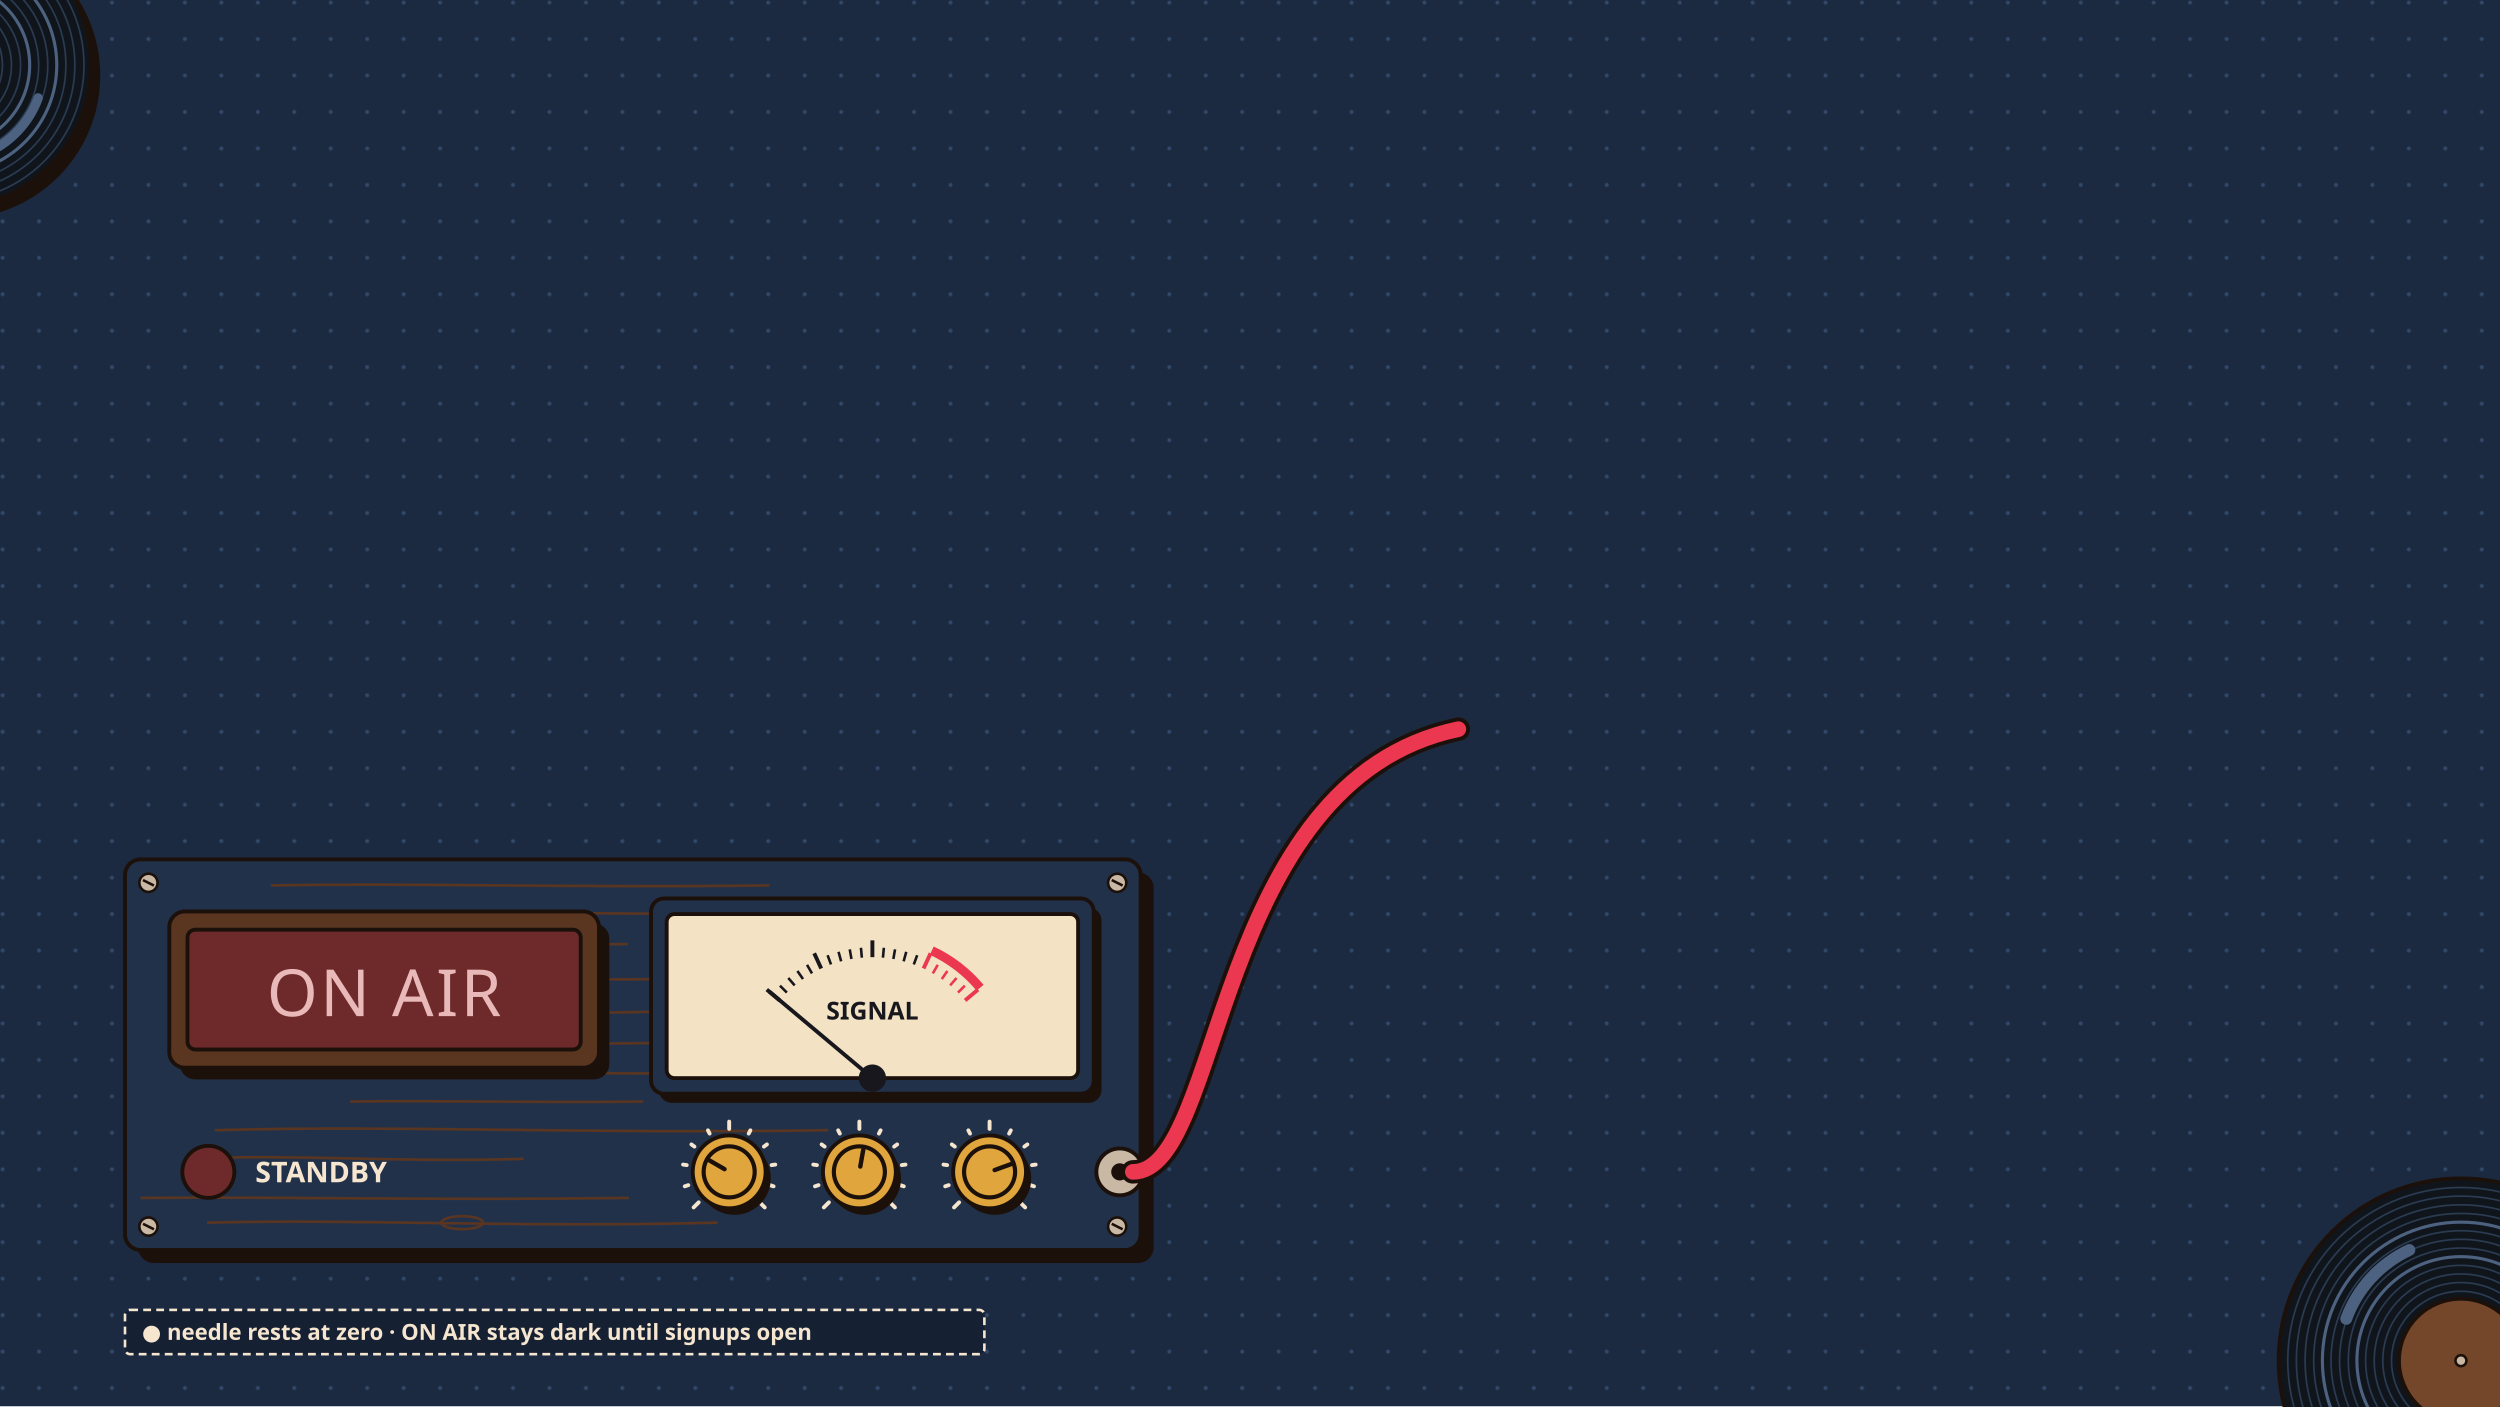
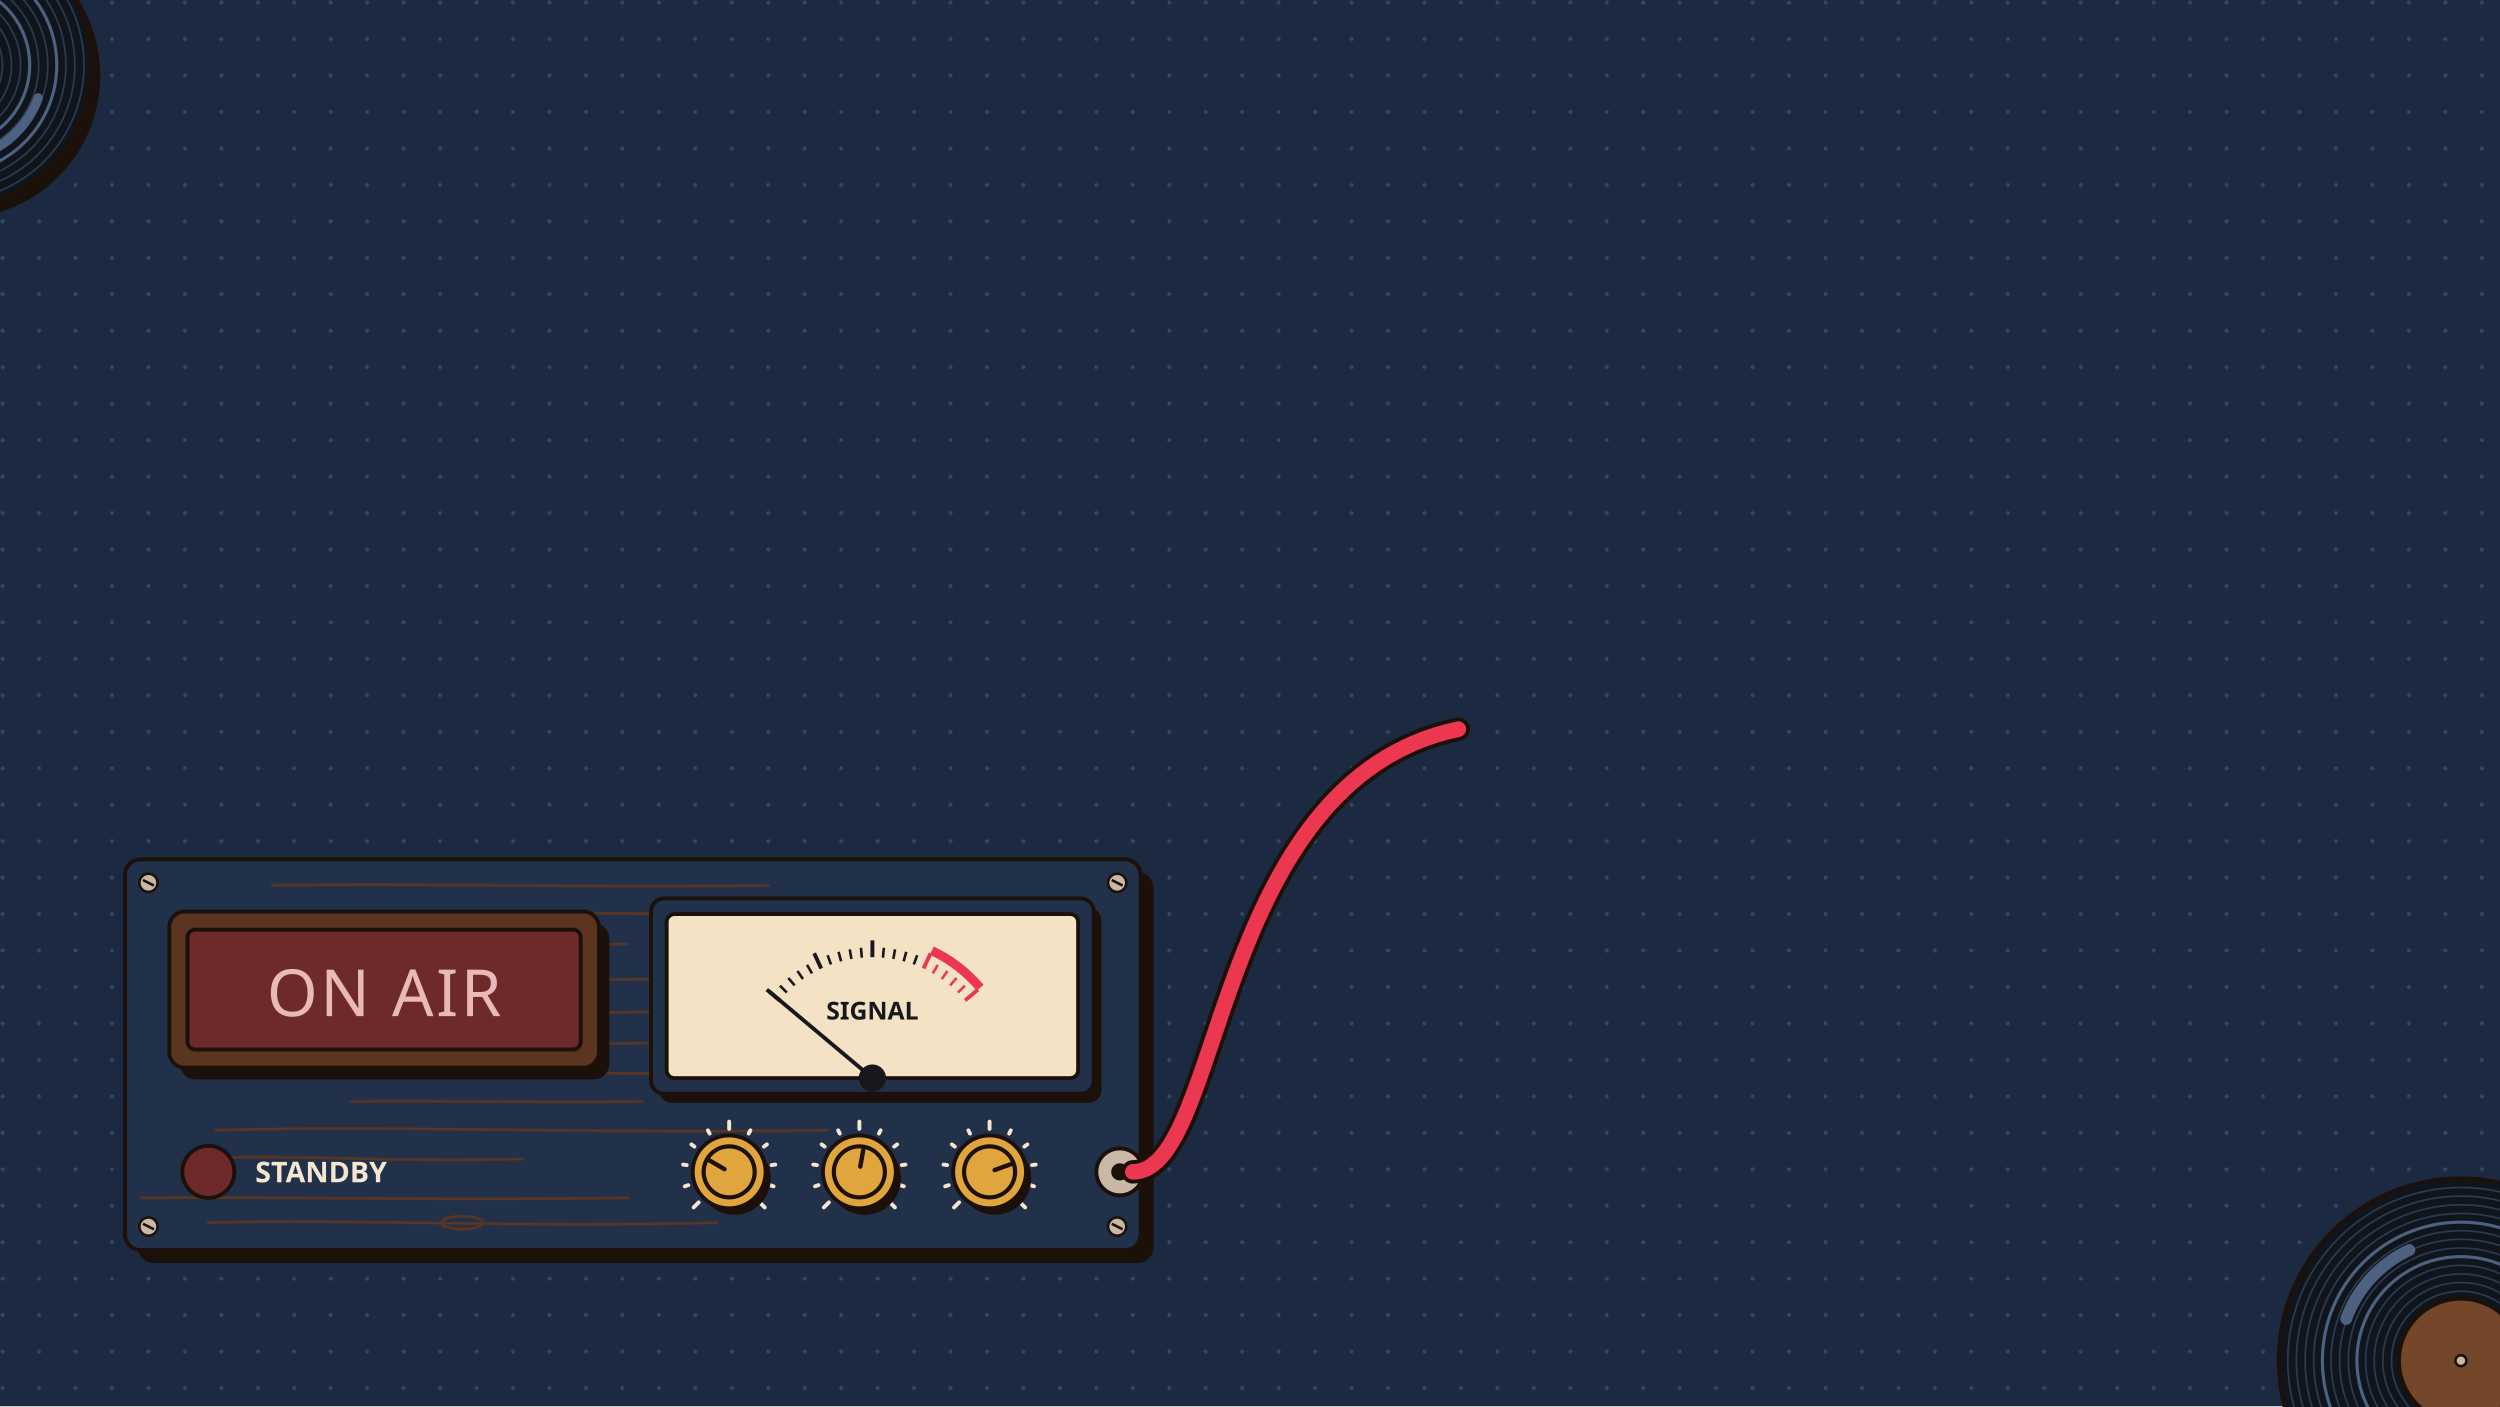
<svg xmlns="http://www.w3.org/2000/svg" viewBox="0 0 1920 1080" width="1920" height="1080">
  <defs>
    <pattern id="dg-join-closed" width="28" height="28" patternUnits="userSpaceOnUse">
      <circle cx="2" cy="2" r="1.6" fill="#314664" />
    </pattern>
  </defs>
  <rect width="1920" height="1080" fill="#1b2a41" />
  <rect width="1920" height="1080" fill="url(#dg-join-closed)" />
  <circle cx="1897" cy="1053" r="140" fill="#1c100a" />
  <circle cx="1890" cy="1045" r="140" fill="#10151c" stroke="#1c100a" stroke-width="3" />
  <circle cx="1890" cy="1045" r="53.3" fill="none" stroke="#2a3b52" stroke-width="1.3" />
  <circle cx="1890" cy="1045" r="60.0" fill="none" stroke="#2a3b52" stroke-width="1.3" />
  <circle cx="1890" cy="1045" r="66.6" fill="none" stroke="#2a3b52" stroke-width="1.3" />
  <circle cx="1890" cy="1045" r="73.2" fill="none" stroke="#2a3b52" stroke-width="1.3" />
  <circle cx="1890" cy="1045" r="79.9" fill="none" stroke="#4d6280" stroke-width="2.4" />
  <circle cx="1890" cy="1045" r="86.5" fill="none" stroke="#2a3b52" stroke-width="1.3" />
  <circle cx="1890" cy="1045" r="93.2" fill="none" stroke="#2a3b52" stroke-width="1.3" />
  <circle cx="1890" cy="1045" r="99.8" fill="none" stroke="#2a3b52" stroke-width="1.3" />
  <circle cx="1890" cy="1045" r="106.4" fill="none" stroke="#4d6280" stroke-width="2.4" />
  <circle cx="1890" cy="1045" r="113.1" fill="none" stroke="#2a3b52" stroke-width="1.3" />
  <circle cx="1890" cy="1045" r="119.7" fill="none" stroke="#2a3b52" stroke-width="1.3" />
  <circle cx="1890" cy="1045" r="126.4" fill="none" stroke="#2a3b52" stroke-width="1.3" />
  <circle cx="1890" cy="1045" r="133.0" fill="none" stroke="#2a3b52" stroke-width="1.3" />
  <path d="M1801.9 1012.9 A93.8 93.8 0 0 1 1850.4 960.0" fill="none" stroke="#4d6280" stroke-width="9.1" stroke-linecap="round" />
  <path d="M1978.1 1077.1 A93.8 93.8 0 0 1 1929.6 1130.0" fill="none" stroke="#4d6280" stroke-width="9.1" stroke-linecap="round" />
  <circle cx="1890" cy="1045" r="47.6" fill="#74472a" stroke="#1c100a" stroke-width="3" />
  <circle cx="1890" cy="1045" r="4.2" fill="#c9b8a3" stroke="#1c100a" stroke-width="2" />
  <circle cx="-33" cy="58" r="110" fill="#1c100a" />
  <circle cx="-40" cy="50" r="110" fill="#10151c" stroke="#1c100a" stroke-width="3" />
  <circle cx="-40" cy="50" r="41.9" fill="none" stroke="#2a3b52" stroke-width="1.3" />
  <circle cx="-40" cy="50" r="48.8" fill="none" stroke="#2a3b52" stroke-width="1.3" />
  <circle cx="-40" cy="50" r="55.8" fill="none" stroke="#2a3b52" stroke-width="1.3" />
  <circle cx="-40" cy="50" r="62.8" fill="none" stroke="#4d6280" stroke-width="2.4" />
  <circle cx="-40" cy="50" r="69.7" fill="none" stroke="#2a3b52" stroke-width="1.3" />
  <circle cx="-40" cy="50" r="76.7" fill="none" stroke="#2a3b52" stroke-width="1.3" />
  <circle cx="-40" cy="50" r="83.6" fill="none" stroke="#4d6280" stroke-width="2.4" />
  <circle cx="-40" cy="50" r="90.6" fill="none" stroke="#2a3b52" stroke-width="1.3" />
  <circle cx="-40" cy="50" r="97.5" fill="none" stroke="#2a3b52" stroke-width="1.3" />
  <circle cx="-40" cy="50" r="104.5" fill="none" stroke="#2a3b52" stroke-width="1.3" />
  <path d="M-109.3 24.8 A73.7 73.7 0 0 1 -71.1 -16.8" fill="none" stroke="#4d6280" stroke-width="7.2" stroke-linecap="round" />
  <path d="M29.3 75.2 A73.7 73.7 0 0 1 -8.9 116.8" fill="none" stroke="#4d6280" stroke-width="7.2" stroke-linecap="round" />
  <circle cx="-40" cy="50" r="37.4" fill="#6b3f24" stroke="#1c100a" stroke-width="3" />
  <circle cx="-40" cy="50" r="3.3" fill="#c9b8a3" stroke="#1c100a" stroke-width="2" />
  <rect x="106" y="670" width="780" height="300" rx="12" fill="#1c100a" />
  <rect x="96" y="660" width="780" height="300" rx="12" fill="#22314a" stroke="#1c100a" stroke-width="3" />
  <g stroke="#5a3520" stroke-width="2" fill="none" opacity="1">
    <path d="M208 680C323 678 438 682 591 680" />
    <path d="M207 701C343 698 479 704 661 701" />
    <path d="M186 725C275 724 363 727 482 725" />
    <ellipse cx="334" cy="725" rx="16" ry="5" />
    <path d="M172 751C289 747 406 755 563 751" />
    <path d="M180 777C277 773 374 780 503 777" />
    <path d="M160 801C264 798 367 803 505 801" />
    <path d="M296 824C390 822 483 826 608 824" />
    <path d="M269 846C336 845 404 847 494 846" />
    <path d="M165 868C306 864 448 871 636 868" />
    <path d="M147 890C224 886 300 893 402 890" />
    <path d="M108 920C221 919 333 922 483 920" />
    <path d="M159 939C277 936 394 943 551 939" />
    <ellipse cx="355" cy="939" rx="16" ry="5" />
  </g>
  <circle cx="114" cy="678" r="7" fill="#c9b8a3" stroke="#1c100a" stroke-width="2" />
  <line x1="109.8" y1="675.9" x2="118.2" y2="680.1" stroke="#1c100a" stroke-width="2" />
  <circle cx="858" cy="678" r="7" fill="#c9b8a3" stroke="#1c100a" stroke-width="2" />
  <line x1="853.8" y1="675.9" x2="862.2" y2="680.1" stroke="#1c100a" stroke-width="2" />
  <circle cx="114" cy="942" r="7" fill="#c9b8a3" stroke="#1c100a" stroke-width="2" />
  <line x1="109.8" y1="939.9" x2="118.2" y2="944.1" stroke="#1c100a" stroke-width="2" />
  <circle cx="858" cy="942" r="7" fill="#c9b8a3" stroke="#1c100a" stroke-width="2" />
  <line x1="853.8" y1="939.9" x2="862.2" y2="944.1" stroke="#1c100a" stroke-width="2" />
  <rect x="138" y="709" width="330" height="120" rx="12" fill="#1c100a" />
  <rect x="130" y="700" width="330" height="120" rx="12" fill="#5a3520" stroke="#1c100a" stroke-width="3" />
  <rect x="144" y="714" width="302" height="92" rx="6" fill="#6e2a2a" stroke="#1c100a" stroke-width="3" />
  <text x="295.0" y="780.4" font-family="Bungee" font-weight="400" font-size="50" fill="#e9b9b9" text-anchor="middle" letter-spacing="2">ON AIR</text>
  <rect x="506" y="697" width="340" height="150" rx="10" fill="#1c100a" />
  <rect x="500" y="690" width="340" height="150" rx="10" fill="#22314a" stroke="#1c100a" stroke-width="3" />
  <rect x="512" y="702" width="316" height="126" rx="6" fill="#f3e2c3" stroke="#1c100a" stroke-width="3" />
  <line x1="598.8" y1="768.3" x2="588.9" y2="760.0" stroke="#17171d" stroke-width="3" />
  <line x1="604.3" y1="762.3" x2="599.0" y2="757.0" stroke="#17171d" stroke-width="2" />
  <line x1="610.3" y1="756.8" x2="605.4" y2="751.1" stroke="#17171d" stroke-width="2" />
  <line x1="616.7" y1="751.9" x2="612.4" y2="745.7" stroke="#17171d" stroke-width="2" />
  <line x1="623.6" y1="747.6" x2="619.8" y2="741.0" stroke="#17171d" stroke-width="2" />
  <line x1="630.7" y1="743.8" x2="625.3" y2="732.1" stroke="#17171d" stroke-width="3" />
  <line x1="638.2" y1="740.7" x2="635.6" y2="733.6" stroke="#17171d" stroke-width="2" />
  <line x1="646.0" y1="738.3" x2="644.0" y2="731.0" stroke="#17171d" stroke-width="2" />
  <line x1="653.9" y1="736.5" x2="652.6" y2="729.1" stroke="#17171d" stroke-width="2" />
  <line x1="661.9" y1="735.5" x2="661.2" y2="727.9" stroke="#17171d" stroke-width="2" />
  <line x1="670.0" y1="735.1" x2="670.0" y2="722.2" stroke="#17171d" stroke-width="3" />
  <line x1="678.1" y1="735.5" x2="678.8" y2="727.9" stroke="#17171d" stroke-width="2" />
  <line x1="686.1" y1="736.5" x2="687.4" y2="729.1" stroke="#17171d" stroke-width="2" />
  <line x1="694.0" y1="738.3" x2="696.0" y2="731.0" stroke="#17171d" stroke-width="2" />
  <line x1="701.8" y1="740.7" x2="704.4" y2="733.6" stroke="#17171d" stroke-width="2" />
  <line x1="709.3" y1="743.8" x2="714.7" y2="732.1" stroke="#ec3750" stroke-width="3" />
  <line x1="716.4" y1="747.6" x2="720.2" y2="741.0" stroke="#ec3750" stroke-width="2" />
  <line x1="723.3" y1="751.9" x2="727.6" y2="745.7" stroke="#ec3750" stroke-width="2" />
  <line x1="729.7" y1="756.8" x2="734.6" y2="751.1" stroke="#ec3750" stroke-width="2" />
  <line x1="735.7" y1="762.3" x2="741.0" y2="757.0" stroke="#ec3750" stroke-width="2" />
  <line x1="741.2" y1="768.3" x2="751.1" y2="760.0" stroke="#ec3750" stroke-width="3" />
  <path d="M715.6 730.1A108.0 108.0 0 0 1 752.7 758.6" fill="none" stroke="#ec3750" stroke-width="7" />
  <g class="vu-needle" style="transform-origin:670.0px 828.0px; transform-box:view-box">
    <line x1="670.0" y1="828.0" x2="591.4" y2="762.0" stroke="#17171d" stroke-width="3" stroke-linecap="round" />
  </g>
  <circle cx="670.0" cy="828.0" r="10.5" fill="#17171d" />
  <text x="670.0" y="783.0" font-family="Space Mono" font-weight="700" font-size="19" fill="#17171d" text-anchor="middle" letter-spacing="0">SIGNAL</text>
  <circle cx="160" cy="900" r="20" fill="#6e2a2a" stroke="#1c100a" stroke-width="3" />
  <text x="196" y="908" font-family="Space Mono" font-weight="700" font-size="22" fill="#f6e6cf" text-anchor="start" letter-spacing="0">STANDBY</text>
  <line x1="536.6" y1="923.4" x2="532.7" y2="927.3" stroke="#f6e6cf" stroke-width="3" stroke-linecap="round" />
  <line x1="528.6" y1="910.2" x2="525.9" y2="911.1" stroke="#f6e6cf" stroke-width="3" stroke-linecap="round" />
  <line x1="527.4" y1="894.8" x2="524.6" y2="894.4" stroke="#f6e6cf" stroke-width="3" stroke-linecap="round" />
  <line x1="533.3" y1="880.6" x2="531.0" y2="878.9" stroke="#f6e6cf" stroke-width="3" stroke-linecap="round" />
  <line x1="545.0" y1="870.6" x2="543.7" y2="868.1" stroke="#f6e6cf" stroke-width="3" stroke-linecap="round" />
  <line x1="560.0" y1="867.0" x2="560.0" y2="861.4" stroke="#f6e6cf" stroke-width="3" stroke-linecap="round" />
  <line x1="575.0" y1="870.6" x2="576.3" y2="868.1" stroke="#f6e6cf" stroke-width="3" stroke-linecap="round" />
  <line x1="586.7" y1="880.6" x2="589.0" y2="878.9" stroke="#f6e6cf" stroke-width="3" stroke-linecap="round" />
  <line x1="592.6" y1="894.8" x2="595.4" y2="894.4" stroke="#f6e6cf" stroke-width="3" stroke-linecap="round" />
  <line x1="591.4" y1="910.2" x2="594.1" y2="911.1" stroke="#f6e6cf" stroke-width="3" stroke-linecap="round" />
  <line x1="583.4" y1="923.4" x2="587.3" y2="927.3" stroke="#f6e6cf" stroke-width="3" stroke-linecap="round" />
  <circle cx="564" cy="905" r="28" fill="#1c100a" />
  <circle cx="560" cy="900" r="28" fill="#e0a53c" stroke="#1c100a" stroke-width="3" />
  <circle cx="560" cy="900" r="20.2" fill="none" stroke="#1c100a" stroke-width="2" />
  <circle cx="560" cy="900" r="19.0" fill="#e0a53c" stroke="#1c100a" stroke-width="2" />
  <line x1="556.4" y1="897.9" x2="545.0" y2="891.3" stroke="#1c100a" stroke-width="3.4" stroke-linecap="round" />
  <line x1="636.6" y1="923.4" x2="632.7" y2="927.3" stroke="#f6e6cf" stroke-width="3" stroke-linecap="round" />
  <line x1="628.6" y1="910.2" x2="625.9" y2="911.1" stroke="#f6e6cf" stroke-width="3" stroke-linecap="round" />
  <line x1="627.4" y1="894.8" x2="624.6" y2="894.4" stroke="#f6e6cf" stroke-width="3" stroke-linecap="round" />
  <line x1="633.3" y1="880.6" x2="631.0" y2="878.9" stroke="#f6e6cf" stroke-width="3" stroke-linecap="round" />
  <line x1="645.0" y1="870.6" x2="643.7" y2="868.1" stroke="#f6e6cf" stroke-width="3" stroke-linecap="round" />
  <line x1="660.0" y1="867.0" x2="660.0" y2="861.4" stroke="#f6e6cf" stroke-width="3" stroke-linecap="round" />
  <line x1="675.0" y1="870.6" x2="676.3" y2="868.1" stroke="#f6e6cf" stroke-width="3" stroke-linecap="round" />
  <line x1="686.7" y1="880.6" x2="689.0" y2="878.9" stroke="#f6e6cf" stroke-width="3" stroke-linecap="round" />
  <line x1="692.6" y1="894.8" x2="695.4" y2="894.4" stroke="#f6e6cf" stroke-width="3" stroke-linecap="round" />
  <line x1="691.4" y1="910.2" x2="694.1" y2="911.1" stroke="#f6e6cf" stroke-width="3" stroke-linecap="round" />
  <line x1="683.4" y1="923.4" x2="687.3" y2="927.3" stroke="#f6e6cf" stroke-width="3" stroke-linecap="round" />
  <circle cx="664" cy="905" r="28" fill="#1c100a" />
  <circle cx="660" cy="900" r="28" fill="#e0a53c" stroke="#1c100a" stroke-width="3" />
  <circle cx="660" cy="900" r="20.2" fill="none" stroke="#1c100a" stroke-width="2" />
  <circle cx="660" cy="900" r="19.0" fill="#e0a53c" stroke="#1c100a" stroke-width="2" />
  <line x1="660.7" y1="895.9" x2="663.0" y2="882.9" stroke="#1c100a" stroke-width="3.4" stroke-linecap="round" />
  <line x1="736.6" y1="923.4" x2="732.7" y2="927.3" stroke="#f6e6cf" stroke-width="3" stroke-linecap="round" />
  <line x1="728.6" y1="910.2" x2="725.9" y2="911.1" stroke="#f6e6cf" stroke-width="3" stroke-linecap="round" />
  <line x1="727.4" y1="894.8" x2="724.6" y2="894.4" stroke="#f6e6cf" stroke-width="3" stroke-linecap="round" />
  <line x1="733.3" y1="880.6" x2="731.0" y2="878.9" stroke="#f6e6cf" stroke-width="3" stroke-linecap="round" />
  <line x1="745.0" y1="870.6" x2="743.7" y2="868.1" stroke="#f6e6cf" stroke-width="3" stroke-linecap="round" />
  <line x1="760.0" y1="867.0" x2="760.0" y2="861.4" stroke="#f6e6cf" stroke-width="3" stroke-linecap="round" />
  <line x1="775.0" y1="870.6" x2="776.3" y2="868.1" stroke="#f6e6cf" stroke-width="3" stroke-linecap="round" />
  <line x1="786.7" y1="880.6" x2="789.0" y2="878.9" stroke="#f6e6cf" stroke-width="3" stroke-linecap="round" />
  <line x1="792.6" y1="894.8" x2="795.4" y2="894.4" stroke="#f6e6cf" stroke-width="3" stroke-linecap="round" />
  <line x1="791.4" y1="910.2" x2="794.1" y2="911.1" stroke="#f6e6cf" stroke-width="3" stroke-linecap="round" />
  <line x1="783.4" y1="923.4" x2="787.3" y2="927.3" stroke="#f6e6cf" stroke-width="3" stroke-linecap="round" />
  <circle cx="764" cy="905" r="28" fill="#1c100a" />
  <circle cx="760" cy="900" r="28" fill="#e0a53c" stroke="#1c100a" stroke-width="3" />
  <circle cx="760" cy="900" r="20.2" fill="none" stroke="#1c100a" stroke-width="2" />
  <circle cx="760" cy="900" r="19.0" fill="#e0a53c" stroke="#1c100a" stroke-width="2" />
  <line x1="763.9" y1="898.6" x2="776.3" y2="894.1" stroke="#1c100a" stroke-width="3.4" stroke-linecap="round" />
  <circle cx="860" cy="900" r="18" fill="#c9b8a3" stroke="#1c100a" stroke-width="3" />
  <circle cx="860" cy="900" r="6.6" fill="#1c100a" />
  <path d="M870 900 C940 900 930 600 1120 560" fill="none" stroke="#1c100a" stroke-width="18" stroke-linecap="round" />
-   <path class="lead" pathLength="1" d="M870 900 C940 900 930 600 1120 560" fill="none" stroke="#ec3750" stroke-width="12" stroke-linecap="round" />
-   <rect x="96" y="1006" width="660" height="34" rx="4" fill="#152033" stroke="#f6e6cf" stroke-width="2" stroke-dasharray="6 4" />
-   <text x="109" y="1029" font-family="Space Mono" font-weight="700" font-size="17" fill="#f6e6cf" text-anchor="start" letter-spacing="0">● needle rests at zero · ON AIR stays dark until signups open</text>
+   <path pathLength="1" d="M870 900 C940 900 930 600 1120 560" fill="none" stroke="#ec3750" stroke-width="12" stroke-linecap="round" />
</svg>
